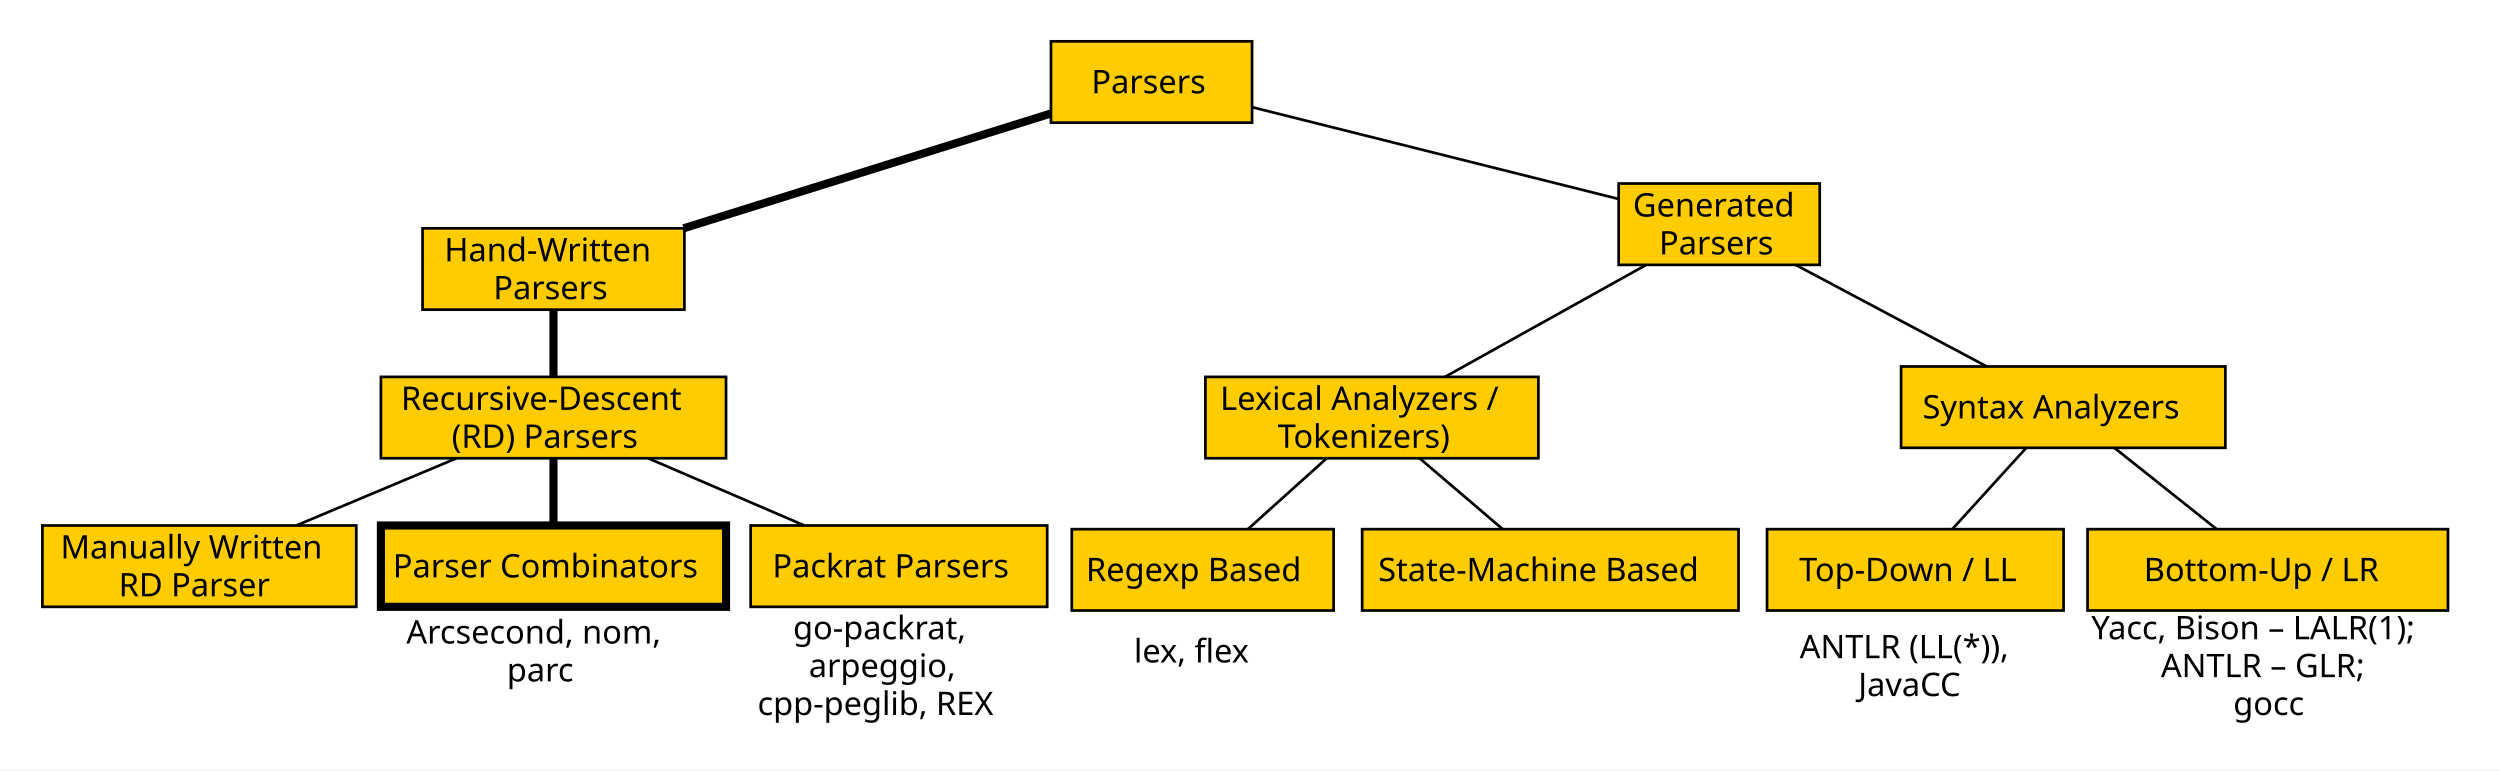
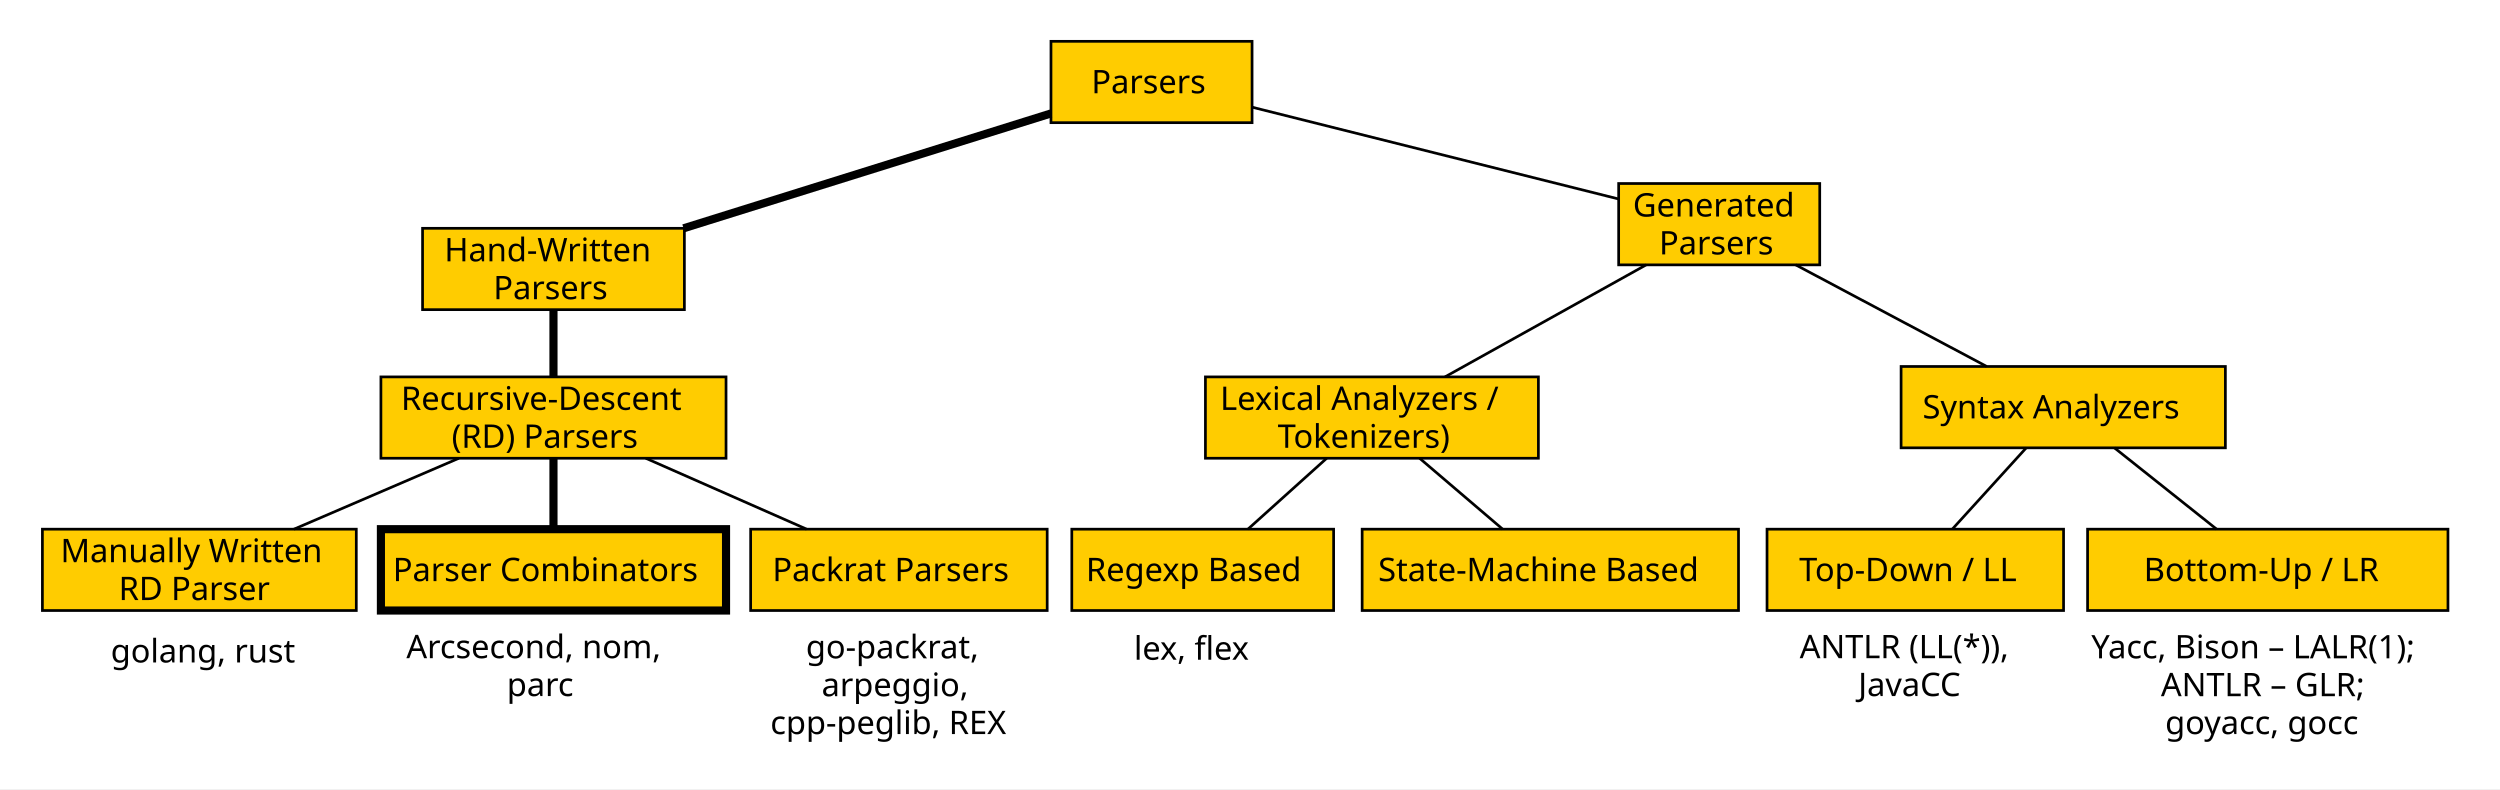
- <svg xmlns="http://www.w3.org/2000/svg" fill-opacity="1" color-rendering="auto" color-interpolation="auto" text-rendering="auto" stroke="black" stroke-linecap="square" width="922" stroke-miterlimit="10" shape-rendering="auto" stroke-opacity="1" fill="black" stroke-dasharray="none" font-weight="normal" stroke-width="1" height="284" font-family="'Dialog'" font-style="normal" stroke-linejoin="miter" font-size="12px" stroke-dashoffset="0" image-rendering="auto">
+ <svg xmlns="http://www.w3.org/2000/svg" fill-opacity="1" color-rendering="auto" color-interpolation="auto" text-rendering="auto" stroke="black" stroke-linecap="square" width="922" stroke-miterlimit="10" shape-rendering="auto" stroke-opacity="1" fill="black" stroke-dasharray="none" font-weight="normal" stroke-width="1" height="291" font-family="'Dialog'" font-style="normal" stroke-linejoin="miter" font-size="12px" stroke-dashoffset="0" image-rendering="auto">
  <defs id="genericDefs" />
  <g>
    <defs id="defs1">
      <clipPath clipPathUnits="userSpaceOnUse" id="clipPath1">
-         <path d="M0 0 L922 0 L922 284 L0 284 L0 0 Z" />
+         <path d="M0 0 L922 0 L922 291 L0 291 L0 0 Z" />
      </clipPath>
      <clipPath clipPathUnits="userSpaceOnUse" id="clipPath2">
-         <path d="M248 329 L1170 329 L1170 613 L248 613 L248 329 Z" />
+         <path d="M248 329 L1170 329 L1170 620 L248 620 L248 329 Z" />
      </clipPath>
    </defs>
    <g fill="white" text-rendering="geometricPrecision" shape-rendering="geometricPrecision" transform="translate(-248,-329)" stroke="white">
-       <rect x="248" width="922" height="284" y="329" clip-path="url(#clipPath2)" stroke="none" />
+       <rect x="248" width="922" height="291" y="329" clip-path="url(#clipPath2)" stroke="none" />
    </g>
    <g fill="rgb(255,204,0)" text-rendering="geometricPrecision" shape-rendering="geometricPrecision" transform="matrix(1,0,0,1,-248,-329)" stroke="rgb(255,204,0)">
      <rect x="635.6" width="74.16" height="30" y="344.24" clip-path="url(#clipPath2)" stroke="none" />
    </g>
    <g text-rendering="geometricPrecision" stroke-miterlimit="1.45" shape-rendering="geometricPrecision" transform="matrix(1,0,0,1,-248,-329)" stroke-linecap="butt">
      <rect fill="none" x="635.6" width="74.16" height="30" y="344.24" clip-path="url(#clipPath2)" />
      <text x="650.508" xml:space="preserve" y="363.394" clip-path="url(#clipPath2)" font-family="sans-serif" stroke="none">Parsers</text>
    </g>
    <g fill="rgb(255,204,0)" text-rendering="geometricPrecision" shape-rendering="geometricPrecision" transform="matrix(1,0,0,1,-248,-329)" stroke="rgb(255,204,0)">
      <rect x="403.84" width="96.56" height="30" y="413.2" clip-path="url(#clipPath2)" stroke="none" />
    </g>
    <g text-rendering="geometricPrecision" stroke-miterlimit="1.45" shape-rendering="geometricPrecision" transform="matrix(1,0,0,1,-248,-329)" stroke-linecap="butt">
      <rect fill="none" x="403.84" width="96.56" height="30" y="413.2" clip-path="url(#clipPath2)" />
      <text x="411.889" xml:space="preserve" y="425.37" clip-path="url(#clipPath2)" font-family="sans-serif" stroke="none">Hand-Written</text>
      <text x="429.948" xml:space="preserve" y="439.339" clip-path="url(#clipPath2)" font-family="sans-serif" stroke="none">Parsers</text>
    </g>
    <g fill="rgb(255,204,0)" text-rendering="geometricPrecision" shape-rendering="geometricPrecision" transform="matrix(1,0,0,1,-248,-329)" stroke="rgb(255,204,0)">
      <rect x="844.96" width="74.16" height="30" y="396.68" clip-path="url(#clipPath2)" stroke="none" />
    </g>
    <g text-rendering="geometricPrecision" stroke-miterlimit="1.45" shape-rendering="geometricPrecision" transform="matrix(1,0,0,1,-248,-329)" stroke-linecap="butt">
      <rect fill="none" x="844.96" width="74.16" height="30" y="396.68" clip-path="url(#clipPath2)" />
      <text x="850.209" xml:space="preserve" y="408.85" clip-path="url(#clipPath2)" font-family="sans-serif" stroke="none">Generated</text>
      <text x="859.868" xml:space="preserve" y="422.819" clip-path="url(#clipPath2)" font-family="sans-serif" stroke="none">Parsers</text>
    </g>
    <g fill="rgb(255,204,0)" text-rendering="geometricPrecision" shape-rendering="geometricPrecision" transform="matrix(1,0,0,1,-248,-329)" stroke="rgb(255,204,0)">
      <rect x="388.48" width="127.28" height="30" y="468" clip-path="url(#clipPath2)" stroke="none" />
    </g>
    <g text-rendering="geometricPrecision" stroke-miterlimit="1.45" shape-rendering="geometricPrecision" transform="matrix(1,0,0,1,-248,-329)" stroke-linecap="butt">
      <rect fill="none" x="388.48" width="127.28" height="30" y="468" clip-path="url(#clipPath2)" />
      <text x="395.908" xml:space="preserve" y="480.17" clip-path="url(#clipPath2)" font-family="sans-serif" stroke="none">Recursive-Descent</text>
      <text x="414.57" xml:space="preserve" y="494.139" clip-path="url(#clipPath2)" font-family="sans-serif" stroke="none">(RD) Parsers</text>
    </g>
    <g fill="rgb(255,204,0)" text-rendering="geometricPrecision" shape-rendering="geometricPrecision" transform="matrix(1,0,0,1,-248,-329)" stroke="rgb(255,204,0)">
      <rect x="692.56" width="122.8" height="30" y="468" clip-path="url(#clipPath2)" stroke="none" />
    </g>
    <g text-rendering="geometricPrecision" stroke-miterlimit="1.45" shape-rendering="geometricPrecision" transform="matrix(1,0,0,1,-248,-329)" stroke-linecap="butt">
      <rect fill="none" x="692.56" width="122.8" height="30" y="468" clip-path="url(#clipPath2)" />
      <text x="697.994" xml:space="preserve" y="480.17" clip-path="url(#clipPath2)" font-family="sans-serif" stroke="none">Lexical Analyzers /</text>
      <text x="719.214" xml:space="preserve" y="494.139" clip-path="url(#clipPath2)" font-family="sans-serif" stroke="none">Tokenizers)</text>
    </g>
    <g fill="rgb(255,204,0)" text-rendering="geometricPrecision" shape-rendering="geometricPrecision" transform="matrix(1,0,0,1,-248,-329)" stroke="rgb(255,204,0)">
      <rect x="949.12" width="119.6" height="30" y="464.16" clip-path="url(#clipPath2)" stroke="none" />
    </g>
    <g text-rendering="geometricPrecision" stroke-miterlimit="1.45" shape-rendering="geometricPrecision" transform="matrix(1,0,0,1,-248,-329)" stroke-linecap="butt">
      <rect fill="none" x="949.12" width="119.6" height="30" y="464.16" clip-path="url(#clipPath2)" />
      <text x="957.035" xml:space="preserve" y="483.314" clip-path="url(#clipPath2)" font-family="sans-serif" stroke="none">Syntax Analyzers</text>
    </g>
    <g fill="rgb(255,204,0)" text-rendering="geometricPrecision" shape-rendering="geometricPrecision" transform="matrix(1,0,0,1,-248,-329)" stroke="rgb(255,204,0)">
-       <rect x="263.64" width="115.76" height="30" y="522.8" clip-path="url(#clipPath2)" stroke="none" />
+       <rect x="263.64" width="115.76" height="30" y="524.16" clip-path="url(#clipPath2)" stroke="none" />
    </g>
    <g text-rendering="geometricPrecision" stroke-miterlimit="1.45" shape-rendering="geometricPrecision" transform="matrix(1,0,0,1,-248,-329)" stroke-linecap="butt">
-       <rect fill="none" x="263.64" width="115.76" height="30" y="522.8" clip-path="url(#clipPath2)" />
-       <text x="270.327" xml:space="preserve" y="534.97" clip-path="url(#clipPath2)" font-family="sans-serif" stroke="none">Manually Written</text>
-       <text x="291.778" xml:space="preserve" y="548.939" clip-path="url(#clipPath2)" font-family="sans-serif" stroke="none">RD Parser</text>
+       <rect fill="none" x="263.64" width="115.76" height="30" y="524.16" clip-path="url(#clipPath2)" />
+       <text x="270.327" xml:space="preserve" y="536.33" clip-path="url(#clipPath2)" font-family="sans-serif" stroke="none">Manually Written</text>
+       <text x="291.778" xml:space="preserve" y="550.299" clip-path="url(#clipPath2)" font-family="sans-serif" stroke="none">RD Parser</text>
    </g>
    <g fill="rgb(255,204,0)" text-rendering="geometricPrecision" shape-rendering="geometricPrecision" transform="matrix(1,0,0,1,-248,-329)" stroke="rgb(255,204,0)">
-       <rect x="388.48" width="127.28" height="30" y="522.8" clip-path="url(#clipPath2)" stroke="none" />
+       <rect x="388.48" width="127.28" height="30" y="524.16" clip-path="url(#clipPath2)" stroke="none" />
    </g>
    <g text-rendering="geometricPrecision" stroke-miterlimit="1.45" stroke-width="3" shape-rendering="geometricPrecision" transform="matrix(1,0,0,1,-248,-329)" stroke-linecap="butt">
-       <rect fill="none" x="388.48" width="127.28" height="30" y="522.8" clip-path="url(#clipPath2)" />
-       <text x="392.89" y="541.954" clip-path="url(#clipPath2)" font-family="sans-serif" stroke="none" stroke-width="1" xml:space="preserve">Parser Combinators</text>
+       <rect fill="none" x="388.48" width="127.28" height="30" y="524.16" clip-path="url(#clipPath2)" />
+       <text x="392.89" y="543.314" clip-path="url(#clipPath2)" font-family="sans-serif" stroke="none" stroke-width="1" xml:space="preserve">Parser Combinators</text>
    </g>
    <g fill="rgb(255,204,0)" text-rendering="geometricPrecision" shape-rendering="geometricPrecision" transform="matrix(1,0,0,1,-248,-329)" stroke="rgb(255,204,0)">
-       <rect x="524.84" width="109.36" height="30" y="522.8" clip-path="url(#clipPath2)" stroke="none" />
+       <rect x="524.84" width="109.36" height="30" y="524.16" clip-path="url(#clipPath2)" stroke="none" />
    </g>
    <g text-rendering="geometricPrecision" stroke-miterlimit="1.45" shape-rendering="geometricPrecision" transform="matrix(1,0,0,1,-248,-329)" stroke-linecap="butt">
-       <rect fill="none" x="524.84" width="109.36" height="30" y="522.8" clip-path="url(#clipPath2)" />
-       <text x="532.876" xml:space="preserve" y="541.954" clip-path="url(#clipPath2)" font-family="sans-serif" stroke="none">Packrat Parsers</text>
+       <rect fill="none" x="524.84" width="109.36" height="30" y="524.16" clip-path="url(#clipPath2)" />
+       <text x="532.876" xml:space="preserve" y="543.314" clip-path="url(#clipPath2)" font-family="sans-serif" stroke="none">Packrat Parsers</text>
    </g>
    <g fill="rgb(255,204,0)" text-rendering="geometricPrecision" shape-rendering="geometricPrecision" transform="matrix(1,0,0,1,-248,-329)" stroke="rgb(255,204,0)">
      <rect x="643.28" width="96.56" height="30" y="524.16" clip-path="url(#clipPath2)" stroke="none" />
    </g>
    <g text-rendering="geometricPrecision" stroke-miterlimit="1.45" shape-rendering="geometricPrecision" transform="matrix(1,0,0,1,-248,-329)" stroke-linecap="butt">
      <rect fill="none" x="643.28" width="96.56" height="30" y="524.16" clip-path="url(#clipPath2)" />
      <text x="648.514" xml:space="preserve" y="543.314" clip-path="url(#clipPath2)" font-family="sans-serif" stroke="none">Regexp Based</text>
    </g>
    <g fill="rgb(255,204,0)" text-rendering="geometricPrecision" shape-rendering="geometricPrecision" transform="matrix(1,0,0,1,-248,-329)" stroke="rgb(255,204,0)">
      <rect x="750.36" width="138.8" height="30" y="524.16" clip-path="url(#clipPath2)" stroke="none" />
    </g>
    <g text-rendering="geometricPrecision" stroke-miterlimit="1.45" shape-rendering="geometricPrecision" transform="matrix(1,0,0,1,-248,-329)" stroke-linecap="butt">
      <rect fill="none" x="750.36" width="138.8" height="30" y="524.16" clip-path="url(#clipPath2)" />
      <text x="756.271" xml:space="preserve" y="543.314" clip-path="url(#clipPath2)" font-family="sans-serif" stroke="none">State-Machine Based</text>
    </g>
    <g fill="rgb(255,204,0)" text-rendering="geometricPrecision" shape-rendering="geometricPrecision" transform="matrix(1,0,0,1,-248,-329)" stroke="rgb(255,204,0)">
      <rect x="899.68" width="109.36" height="30" y="524.16" clip-path="url(#clipPath2)" stroke="none" />
    </g>
    <g text-rendering="geometricPrecision" stroke-miterlimit="1.45" shape-rendering="geometricPrecision" transform="matrix(1,0,0,1,-248,-329)" stroke-linecap="butt">
      <rect fill="none" x="899.68" width="109.36" height="30" y="524.16" clip-path="url(#clipPath2)" />
      <text x="911.528" xml:space="preserve" y="543.314" clip-path="url(#clipPath2)" font-family="sans-serif" stroke="none">Top-Down / LL</text>
    </g>
    <g fill="rgb(255,204,0)" text-rendering="geometricPrecision" shape-rendering="geometricPrecision" transform="matrix(1,0,0,1,-248,-329)" stroke="rgb(255,204,0)">
      <rect x="1017.896" width="132.912" height="30" y="524.16" clip-path="url(#clipPath2)" stroke="none" />
    </g>
    <g text-rendering="geometricPrecision" stroke-miterlimit="1.45" shape-rendering="geometricPrecision" transform="matrix(1,0,0,1,-248,-329)" stroke-linecap="butt">
      <rect fill="none" x="1017.896" width="132.912" height="30" y="524.16" clip-path="url(#clipPath2)" />
      <text x="1038.631" xml:space="preserve" y="543.314" clip-path="url(#clipPath2)" font-family="sans-serif" stroke="none">Bottom-Up / LR</text>
      <text x="911.727" xml:space="preserve" y="571.738" clip-path="url(#clipPath2)" font-family="sans-serif" stroke="none">ANTLR (LL(*)),</text>
      <text x="933.307" xml:space="preserve" y="585.707" clip-path="url(#clipPath2)" font-family="sans-serif" stroke="none">JavaCC</text>
-       <text x="666.202" xml:space="preserve" y="573.314" clip-path="url(#clipPath2)" font-family="sans-serif" stroke="none">lex, flex</text>
-       <text x="1019.276" xml:space="preserve" y="564.754" clip-path="url(#clipPath2)" font-family="sans-serif" stroke="none">Yacc, Bison – LALR(1);</text>
-       <text x="1044.94" xml:space="preserve" y="578.722" clip-path="url(#clipPath2)" font-family="sans-serif" stroke="none">ANTLR – GLR;</text>
-       <text x="1071.63" xml:space="preserve" y="592.691" clip-path="url(#clipPath2)" font-family="sans-serif" stroke="none">gocc</text>
-       <text x="397.864" xml:space="preserve" y="566.33" clip-path="url(#clipPath2)" font-family="sans-serif" stroke="none">Arcsecond, nom,</text>
-       <text x="434.922" xml:space="preserve" y="580.299" clip-path="url(#clipPath2)" font-family="sans-serif" stroke="none">parc</text>
-       <text x="540.485" xml:space="preserve" y="564.754" clip-path="url(#clipPath2)" font-family="sans-serif" stroke="none">go-packrat,</text>
-       <text x="546.286" xml:space="preserve" y="578.722" clip-path="url(#clipPath2)" font-family="sans-serif" stroke="none">arpeggio,</text>
-       <text x="527.375" xml:space="preserve" y="592.691" clip-path="url(#clipPath2)" font-family="sans-serif" stroke="none">cpp-peglib, REX</text>
+       <text x="666.202" xml:space="preserve" y="572.322" clip-path="url(#clipPath2)" font-family="sans-serif" stroke="none">lex, flex</text>
+       <text x="1019.276" xml:space="preserve" y="571.793" clip-path="url(#clipPath2)" font-family="sans-serif" stroke="none">Yacc, Bison – LALR(1);</text>
+       <text x="1044.94" xml:space="preserve" y="585.762" clip-path="url(#clipPath2)" font-family="sans-serif" stroke="none">ANTLR – GLR;</text>
+       <text x="1046.511" xml:space="preserve" y="599.731" clip-path="url(#clipPath2)" font-family="sans-serif" stroke="none">goyacc, gocc</text>
+       <text x="397.864" xml:space="preserve" y="571.738" clip-path="url(#clipPath2)" font-family="sans-serif" stroke="none">Arcsecond, nom,</text>
+       <text x="434.922" xml:space="preserve" y="585.707" clip-path="url(#clipPath2)" font-family="sans-serif" stroke="none">parc</text>
+       <text x="545.213" xml:space="preserve" y="571.793" clip-path="url(#clipPath2)" font-family="sans-serif" stroke="none">go-packrat,</text>
+       <text x="551.014" xml:space="preserve" y="585.762" clip-path="url(#clipPath2)" font-family="sans-serif" stroke="none">arpeggio,</text>
+       <text x="532.103" xml:space="preserve" y="599.731" clip-path="url(#clipPath2)" font-family="sans-serif" stroke="none">cpp-peglib, REX</text>
+       <text x="288.842" xml:space="preserve" y="573.314" clip-path="url(#clipPath2)" font-family="sans-serif" stroke="none">golang, rust</text>
      <path fill="none" d="M635.6 370.833 L500.096 413.2" stroke-width="3" clip-path="url(#clipPath2)" />
      <path fill="none" d="M709.76 368.528 L844.96 402.392" clip-path="url(#clipPath2)" />
      <path fill="none" d="M452.12 443.2 L452.12 468" stroke-width="3" clip-path="url(#clipPath2)" />
      <path fill="none" d="M855.102 426.68 L780.898 468" clip-path="url(#clipPath2)" />
      <path fill="none" d="M910.244 426.68 L980.716 464.16" clip-path="url(#clipPath2)" />
-       <path fill="none" d="M416.372 498 L357.268 522.8" clip-path="url(#clipPath2)" />
-       <path fill="none" d="M452.12 498 L452.12 522.8" stroke-width="3" clip-path="url(#clipPath2)" />
-       <path fill="none" d="M486.992 498 L544.648 522.8" clip-path="url(#clipPath2)" />
+       <path fill="none" d="M417.238 498 L356.402 524.16" clip-path="url(#clipPath2)" />
+       <path fill="none" d="M452.12 498 L452.12 524.16" stroke-width="3" clip-path="url(#clipPath2)" />
+       <path fill="none" d="M486.148 498 L545.492 524.16" clip-path="url(#clipPath2)" />
      <path fill="none" d="M737.293 498 L708.227 524.16" clip-path="url(#clipPath2)" />
      <path fill="none" d="M771.535 498 L802.185 524.16" clip-path="url(#clipPath2)" />
      <path fill="none" d="M995.28 494.16 L968 524.16" clip-path="url(#clipPath2)" />
      <path fill="none" d="M1027.778 494.16 L1065.494 524.16" clip-path="url(#clipPath2)" />
    </g>
  </g>
</svg>
